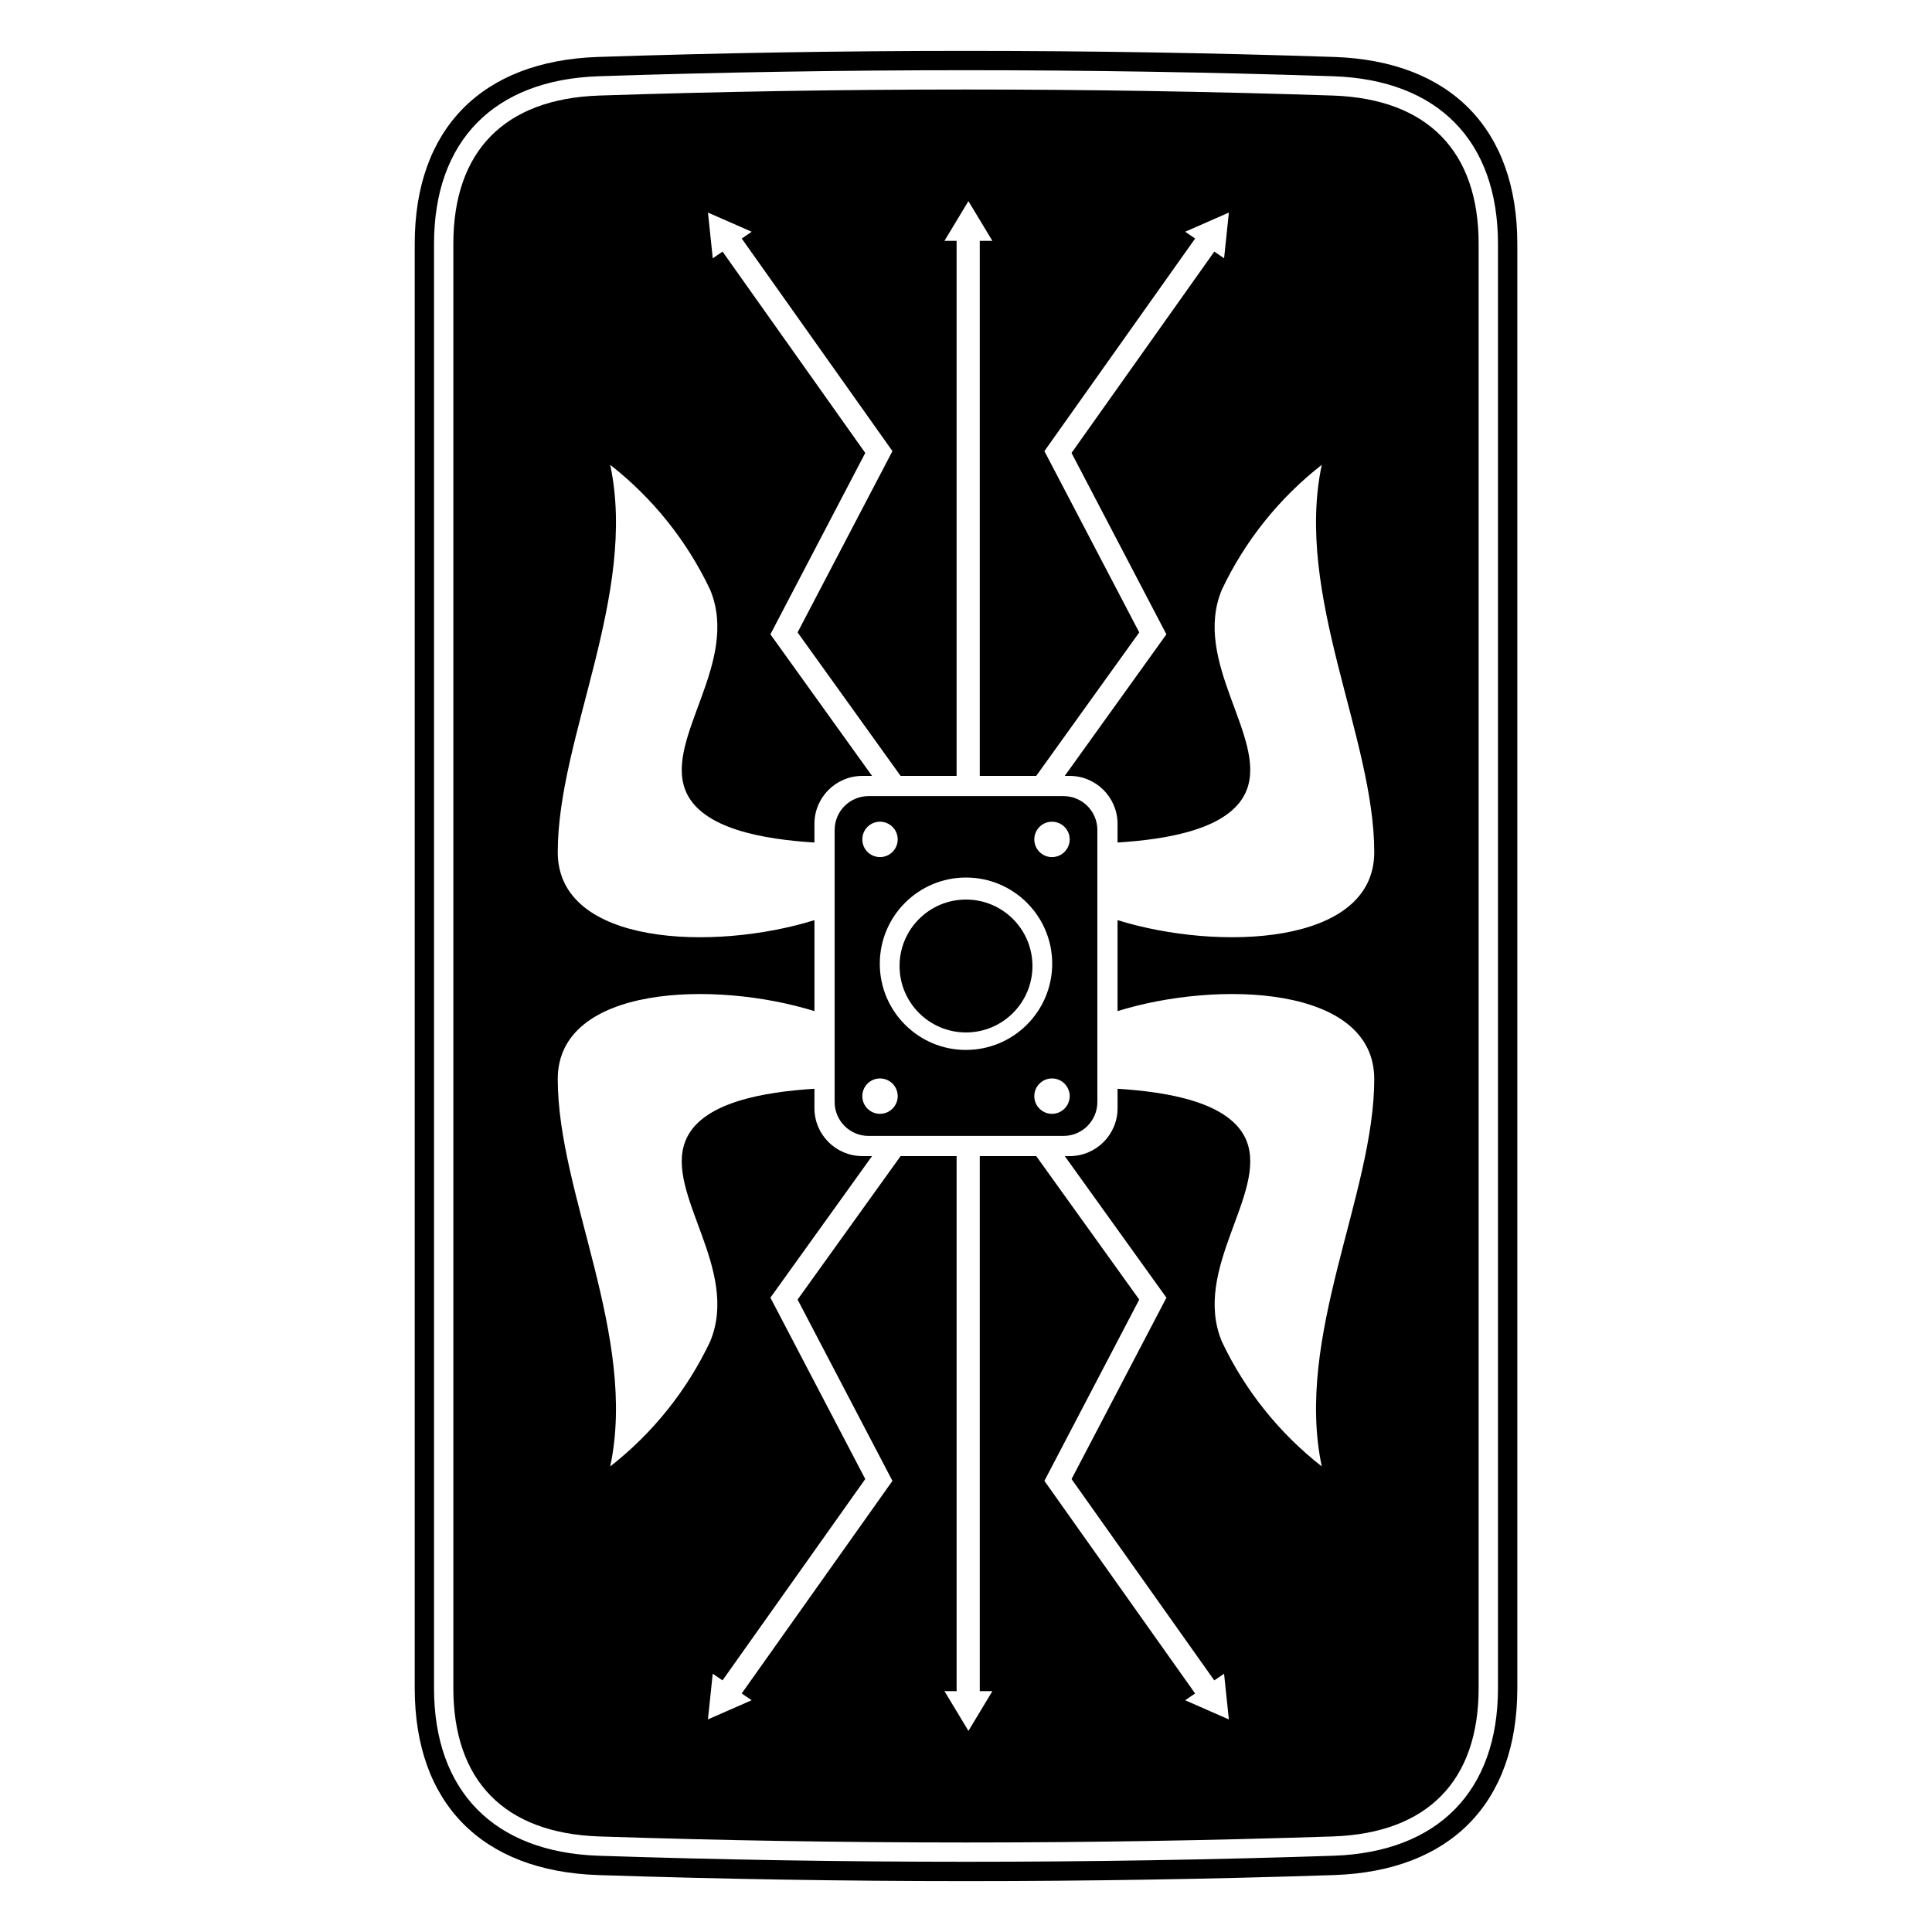
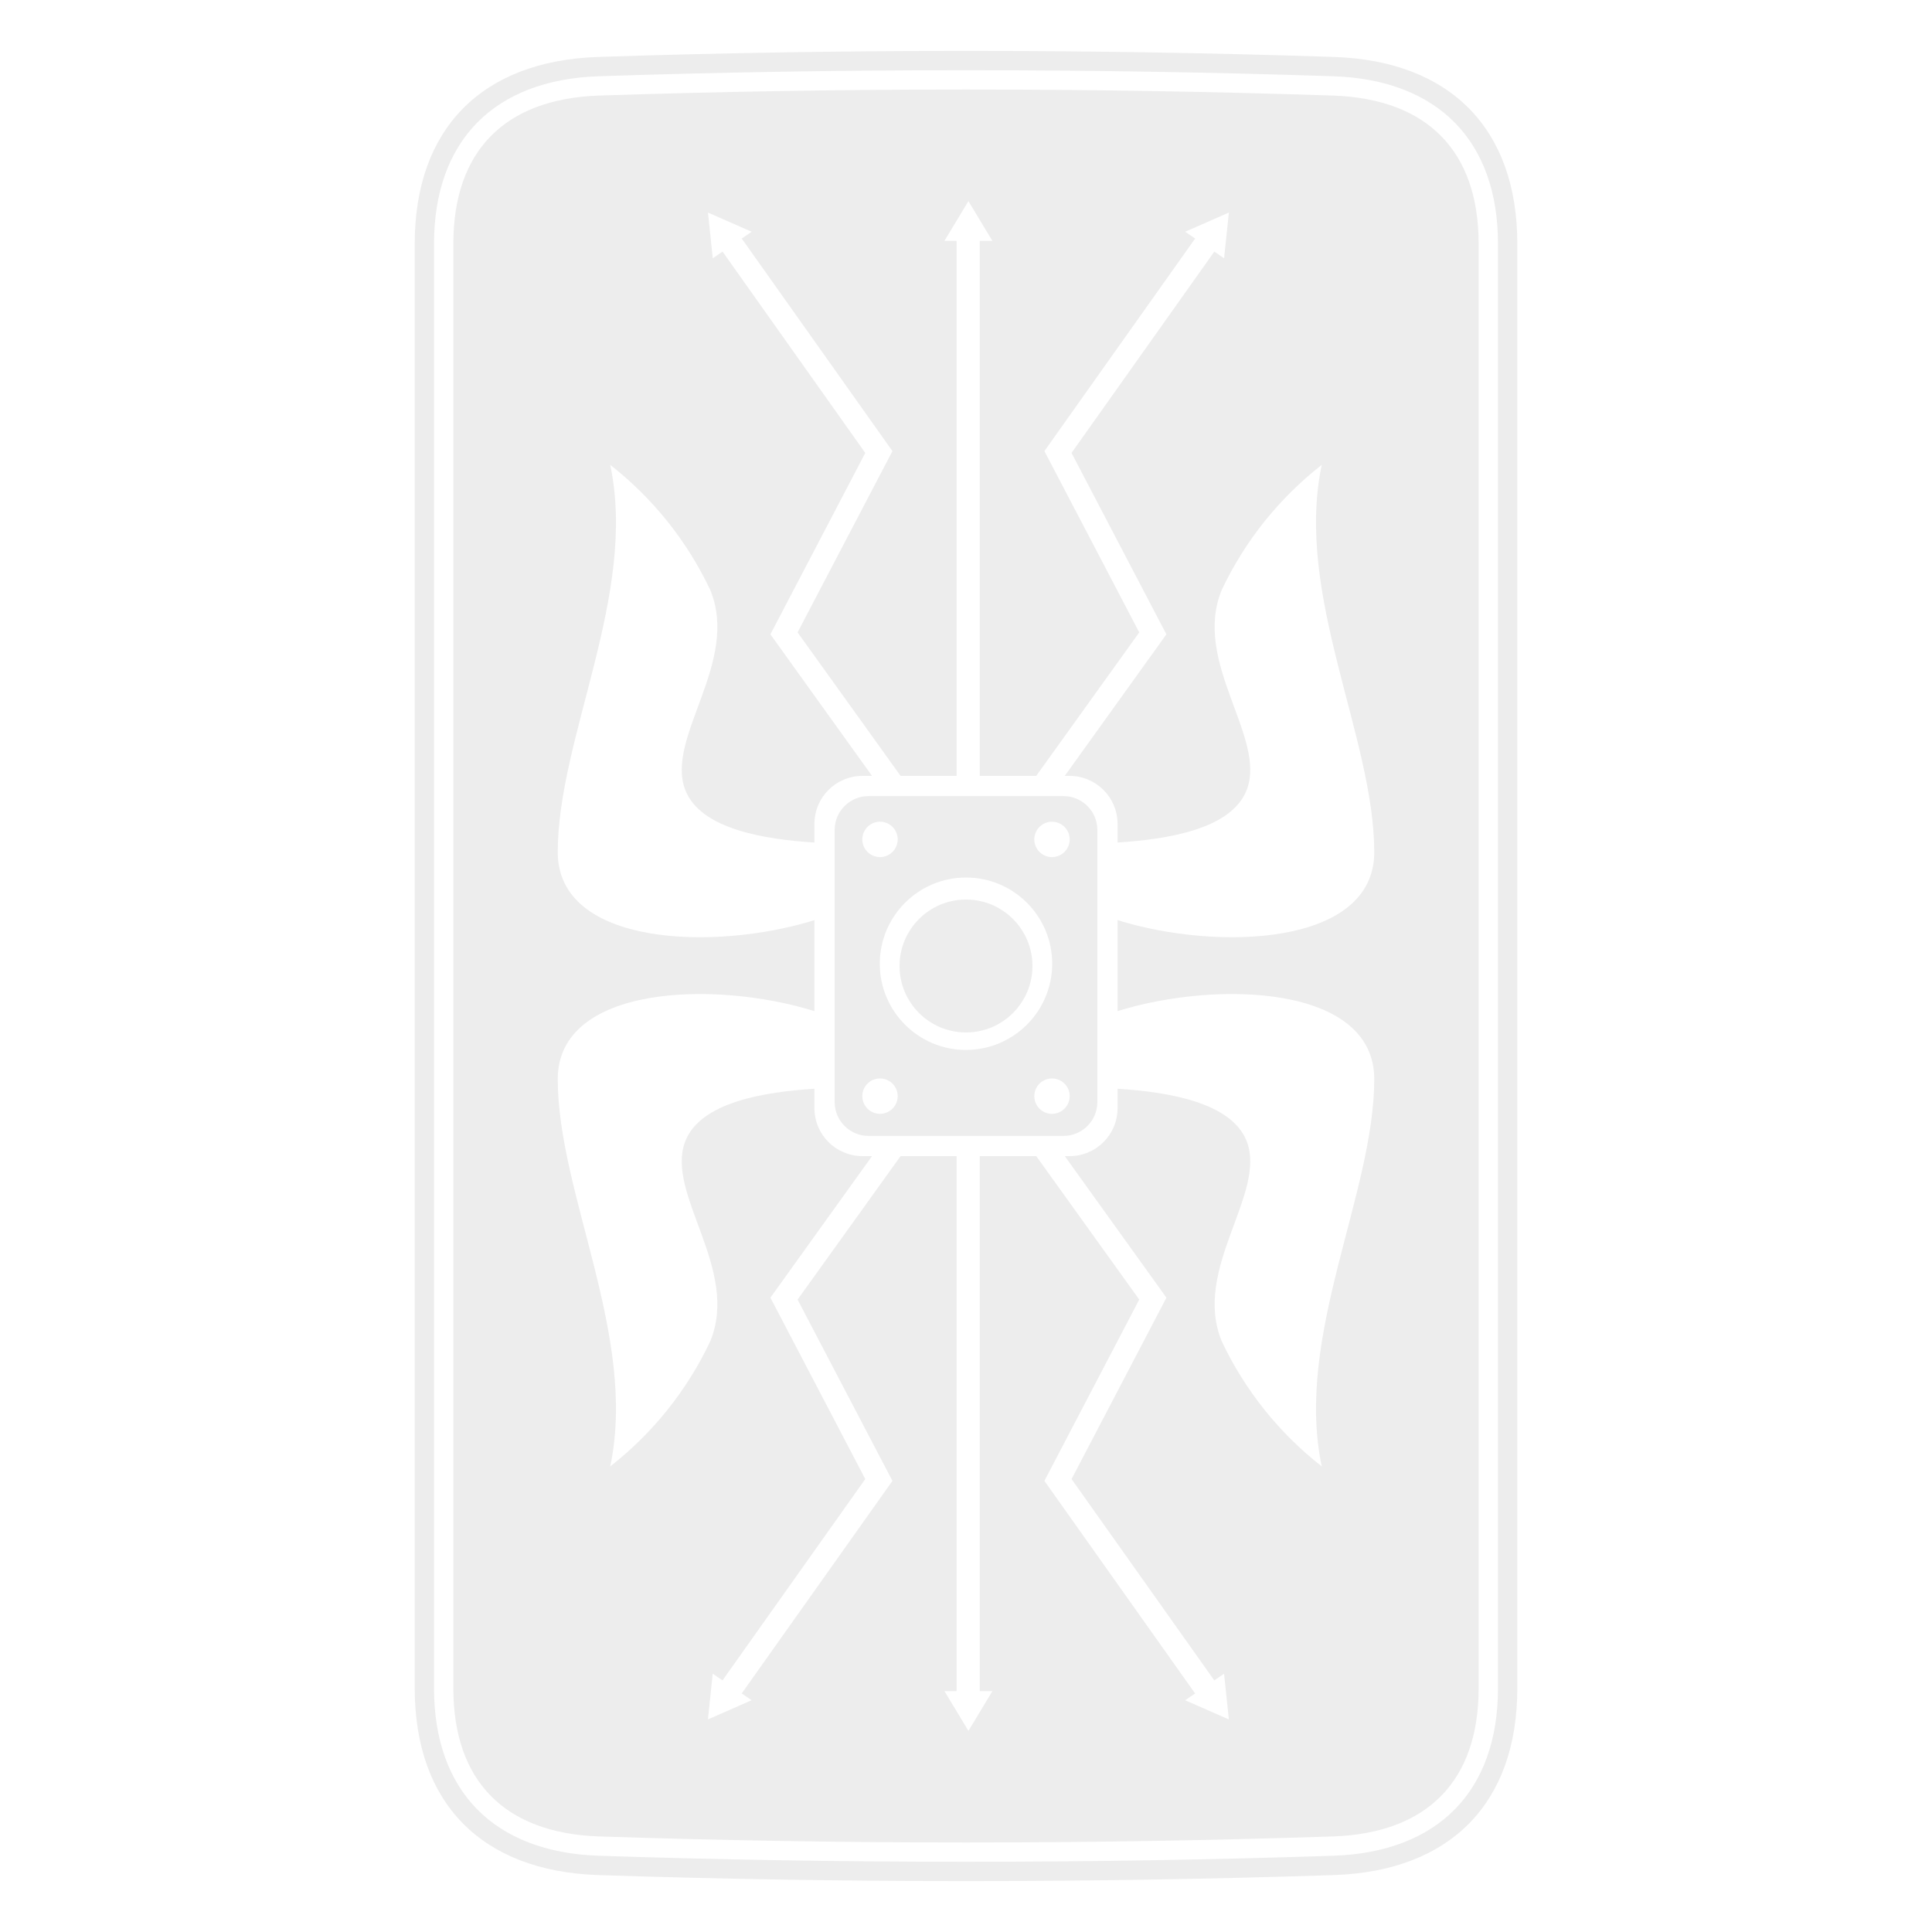
- <svg xmlns="http://www.w3.org/2000/svg" viewBox="0 0 100 100">
+ <svg xmlns="http://www.w3.org/2000/svg" viewBox="0 0 100 100" fill="#ededed">
  <circle cx="50" cy="50" r="3.439" />
  <path d="M68.989,4.946q-9.492-.313-18.99-.313-9.496,0-18.989.313c-4.906.169-7.545,2.887-7.545,7.675V87.379c0,4.787,2.639,7.506,7.545,7.675q9.492.313,18.989.313,9.496,0,18.99-.313c4.906-.169,7.545-2.887,7.545-7.675V12.621C76.535,7.834,73.895,5.115,68.989,4.946ZM71.131,55.852c0,5.95-4.139,13.324-2.716,20.05a17.966,17.966,0,0,1-5.174-6.468c-1.552-3.751,2.328-7.632,1.294-10.348-.784-2.058-4.164-2.572-6.69-2.732v1.008a2.48,2.48,0,0,1-2.478,2.478h-.254l5.2,7.243.061.085-.048.092-4.862,9.296L62.851,86.977l.273-.186.234-.16.029.282.094.897.094.897.03.29-.267-.117-.857-.376-.857-.376-.28-.123.252-.172.263-.179L54.118,76.734l-.06-.085.048-.092,4.861-9.291-5.332-7.427H50.713V87.533h.653l-.155.257-.47.78-.47.78-.145.24-.145-.24-.47-.78-.471-.78-.155-.257h.629V59.839H46.615l-5.332,7.427L46.144,76.558l.048.092-.06.085L38.39,87.653l.263.179.252.172-.28.123-.857.376-.858.376-.267.117.03-.29.094-.897.094-.897.03-.282.234.16.272.186,7.389-10.421-4.862-9.296-.048-.092.061-.085,5.2-7.243h-.504a2.48,2.48,0,0,1-2.478-2.478V56.354c-2.526.16-5.906.673-6.69,2.732-1.035,2.716,2.846,6.597,1.294,10.348a17.966,17.966,0,0,1-5.174,6.468c1.423-6.726-2.716-14.1-2.716-20.05,0-4.857,8.106-5.128,13.287-3.516v-4.709c-5.181,1.611-13.287,1.34-13.287-3.516,0-5.95,4.139-13.324,2.716-20.05a17.966,17.966,0,0,1,5.174,6.468c1.552,3.751-2.328,7.632-1.294,10.348.784,2.058,4.164,2.572,6.69,2.732v-.97a2.481,2.481,0,0,1,2.478-2.478h.504l-5.2-7.243-.061-.085.048-.093,4.862-9.296L37.399,13.023l-.272.186-.234.16-.03-.282-.094-.897-.094-.897-.03-.29.267.117.858.376.857.376.28.123-.252.172-.263.179L46.132,23.265l.06.085-.048.092-4.861,9.291,5.332,7.427h2.898V12.467h-.629l.155-.257.471-.78.47-.78.145-.24.145.24.47.78.47.78.155.257H50.713v27.693H53.635l5.332-7.427L54.106,23.442l-.048-.092.06-.085,7.742-10.919-.263-.179-.252-.172.28-.123.857-.376.857-.376.267-.117-.03.29-.094.897-.094.897-.029.282-.234-.16-.273-.186L55.462,23.444l4.862,9.296.048.093-.061.085-5.2,7.243h.254A2.481,2.481,0,0,1,57.844,42.638v.97c2.526-.16,5.906-.673,6.69-2.732,1.035-2.716-2.846-6.597-1.294-10.348a17.966,17.966,0,0,1,5.174-6.468C66.992,30.787,71.131,38.16,71.131,44.11c0,4.857-8.106,5.128-13.287,3.516v4.709C63.025,50.724,71.131,50.996,71.131,55.852Z" />
  <path d="M50,97.366c-6.344,0-12.755-.105-19.055-.313-6.024-.207-9.479-3.733-9.479-9.674V12.621c0-5.94,3.454-9.466,9.477-9.673,12.647-.419,25.472-.419,38.113,0h.003c6.022.207,9.477,3.732,9.477,9.673V87.379c0,5.94-3.454,9.467-9.477,9.674C62.754,97.261,56.343,97.366,50,97.366Zm.001-93.732c-6.356,0-12.713.104-19.025.313-5.409.186-8.511,3.347-8.511,8.674V87.379c0,5.327,3.103,8.488,8.513,8.674,12.577.416,25.461.416,38.046,0,5.408-.186,8.511-3.347,8.511-8.674V12.621c0-5.326-3.103-8.487-8.511-8.674h0C62.713,3.739,56.356,3.634,50.001,3.634Z" />
  <path d="M55.05,41.206H44.95a1.754,1.754,0,0,0-1.749,1.749V57.046a1.754,1.754,0,0,0,1.749,1.749H55.05a1.754,1.754,0,0,0,1.749-1.749V42.954A1.754,1.754,0,0,0,55.05,41.206Zm-9.501,1.325a.916.916,0,1,1-.916.916A.916.916,0,0,1,45.549,42.53Zm0,15.121a.916.916,0,1,1,.916-.916A.916.916,0,0,1,45.549,57.651Zm4.451-3.307a4.462,4.462,0,1,1,4.462-4.462A4.467,4.467,0,0,1,50,54.344Zm4.451,3.307a.916.916,0,1,1,.916-.916A.916.916,0,0,1,54.45,57.651Zm0-13.288a.916.916,0,1,1,.916-.916A.916.916,0,0,1,54.45,44.363Z" />
</svg>
